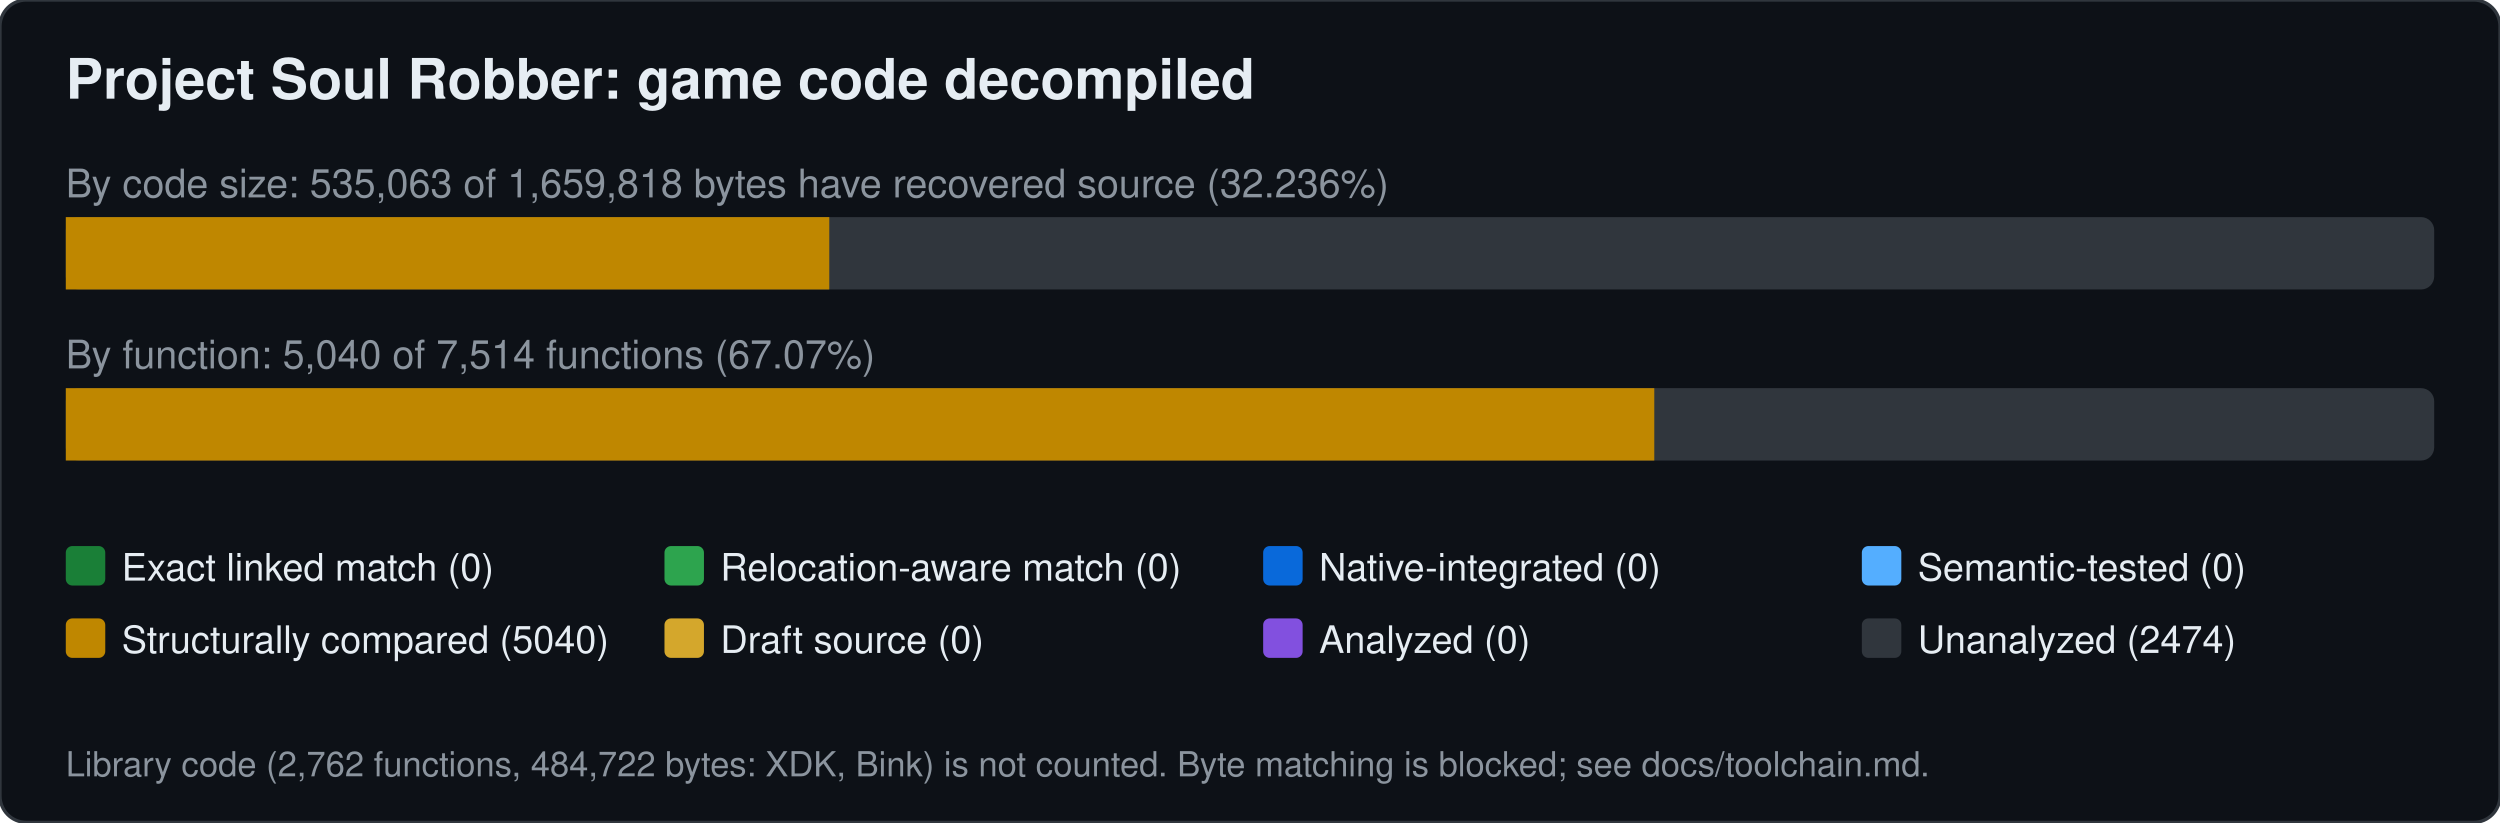
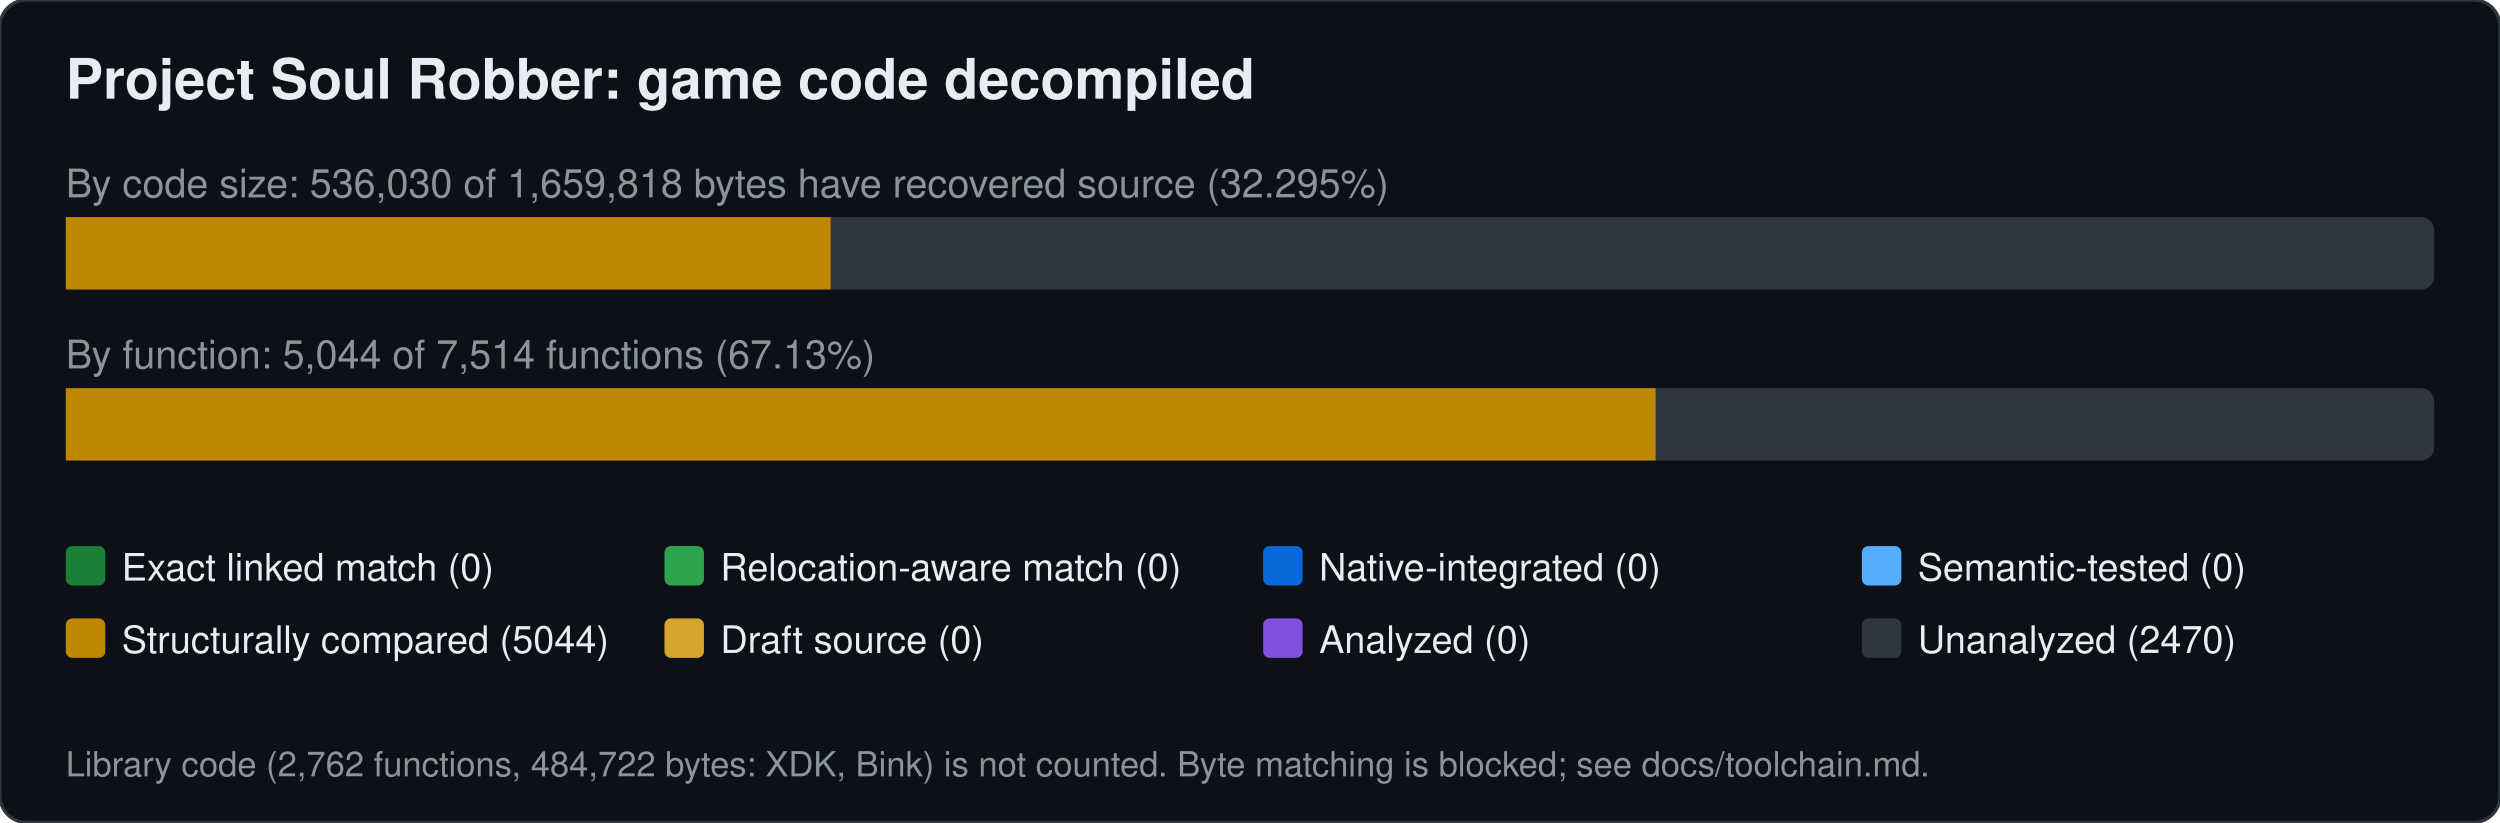
<svg xmlns="http://www.w3.org/2000/svg" width="760" height="250" viewBox="0 0 760 250" font-family="Segoe UI,Helvetica,Arial,sans-serif">
  <rect width="760" height="250" rx="8" fill="#0d1117" stroke="#30363d" />
  <text x="20" y="30" font-size="17" font-weight="600" fill="#e6edf3">Project Soul Robber: game code decompiled</text>
-   <text x="20" y="60" font-size="12" fill="#8b949e">By code size: 535,063 of 1,659,818 bytes have recovered source (32.236%)</text>
+   <text x="20" y="60" font-size="12" fill="#8b949e">By code size: 536,030 of 1,659,818 bytes have recovered source (32.295%)</text>
  <rect x="20" y="66" width="720" height="22" rx="4" fill="#30363d" />
-   <rect x="20.0" y="66" width="232.1" height="22" fill="#bf8700" />
-   <text x="20" y="112" font-size="12" fill="#8b949e">By function: 5,040 of 7,514 functions (67.07%)</text>
+   <rect x="20.0" y="66" width="232.5" height="22" fill="#bf8700" />
+   <text x="20" y="112" font-size="12" fill="#8b949e">By function: 5,044 of 7,514 functions (67.13%)</text>
  <rect x="20" y="118" width="720" height="22" rx="4" fill="#30363d" />
-   <rect x="20.0" y="118" width="482.9" height="22" fill="#bf8700" />
+   <rect x="20.0" y="118" width="483.3" height="22" fill="#bf8700" />
  <rect x="20" y="166" width="12" height="12" rx="2" fill="#1a7f37" />
  <text x="37" y="176.5" font-size="11.5" fill="#e6edf3">Exact linked match (0)</text>
  <rect x="202" y="166" width="12" height="12" rx="2" fill="#2da44e" />
  <text x="219" y="176.5" font-size="11.5" fill="#e6edf3">Relocation-aware match (0)</text>
  <rect x="384" y="166" width="12" height="12" rx="2" fill="#0969da" />
  <text x="401" y="176.5" font-size="11.5" fill="#e6edf3">Native-integrated (0)</text>
  <rect x="566" y="166" width="12" height="12" rx="2" fill="#54aeff" />
  <text x="583" y="176.5" font-size="11.5" fill="#e6edf3">Semantic-tested (0)</text>
  <rect x="20" y="188" width="12" height="12" rx="2" fill="#bf8700" />
-   <text x="37" y="198.5" font-size="11.5" fill="#e6edf3">Structurally compared (5040)</text>
+   <text x="37" y="198.5" font-size="11.5" fill="#e6edf3">Structurally compared (5044)</text>
  <rect x="202" y="188" width="12" height="12" rx="2" fill="#d4a72c" />
  <text x="219" y="198.5" font-size="11.5" fill="#e6edf3">Draft source (0)</text>
  <rect x="384" y="188" width="12" height="12" rx="2" fill="#8250df" />
  <text x="401" y="198.5" font-size="11.5" fill="#e6edf3">Analyzed (0)</text>
  <rect x="566" y="188" width="12" height="12" rx="2" fill="#30363d" />
-   <text x="583" y="198.5" font-size="11.5" fill="#e6edf3">Unanalyzed (2474)</text>
+   <text x="583" y="198.5" font-size="11.5" fill="#e6edf3">Unanalyzed (2470)</text>
  <text x="20" y="236" font-size="10.5" fill="#8b949e">Library code (2,762 functions, 484,722 bytes: XDK, Bink) is not counted. Byte matching is blocked; see docs/toolchain.md.</text>
</svg>
